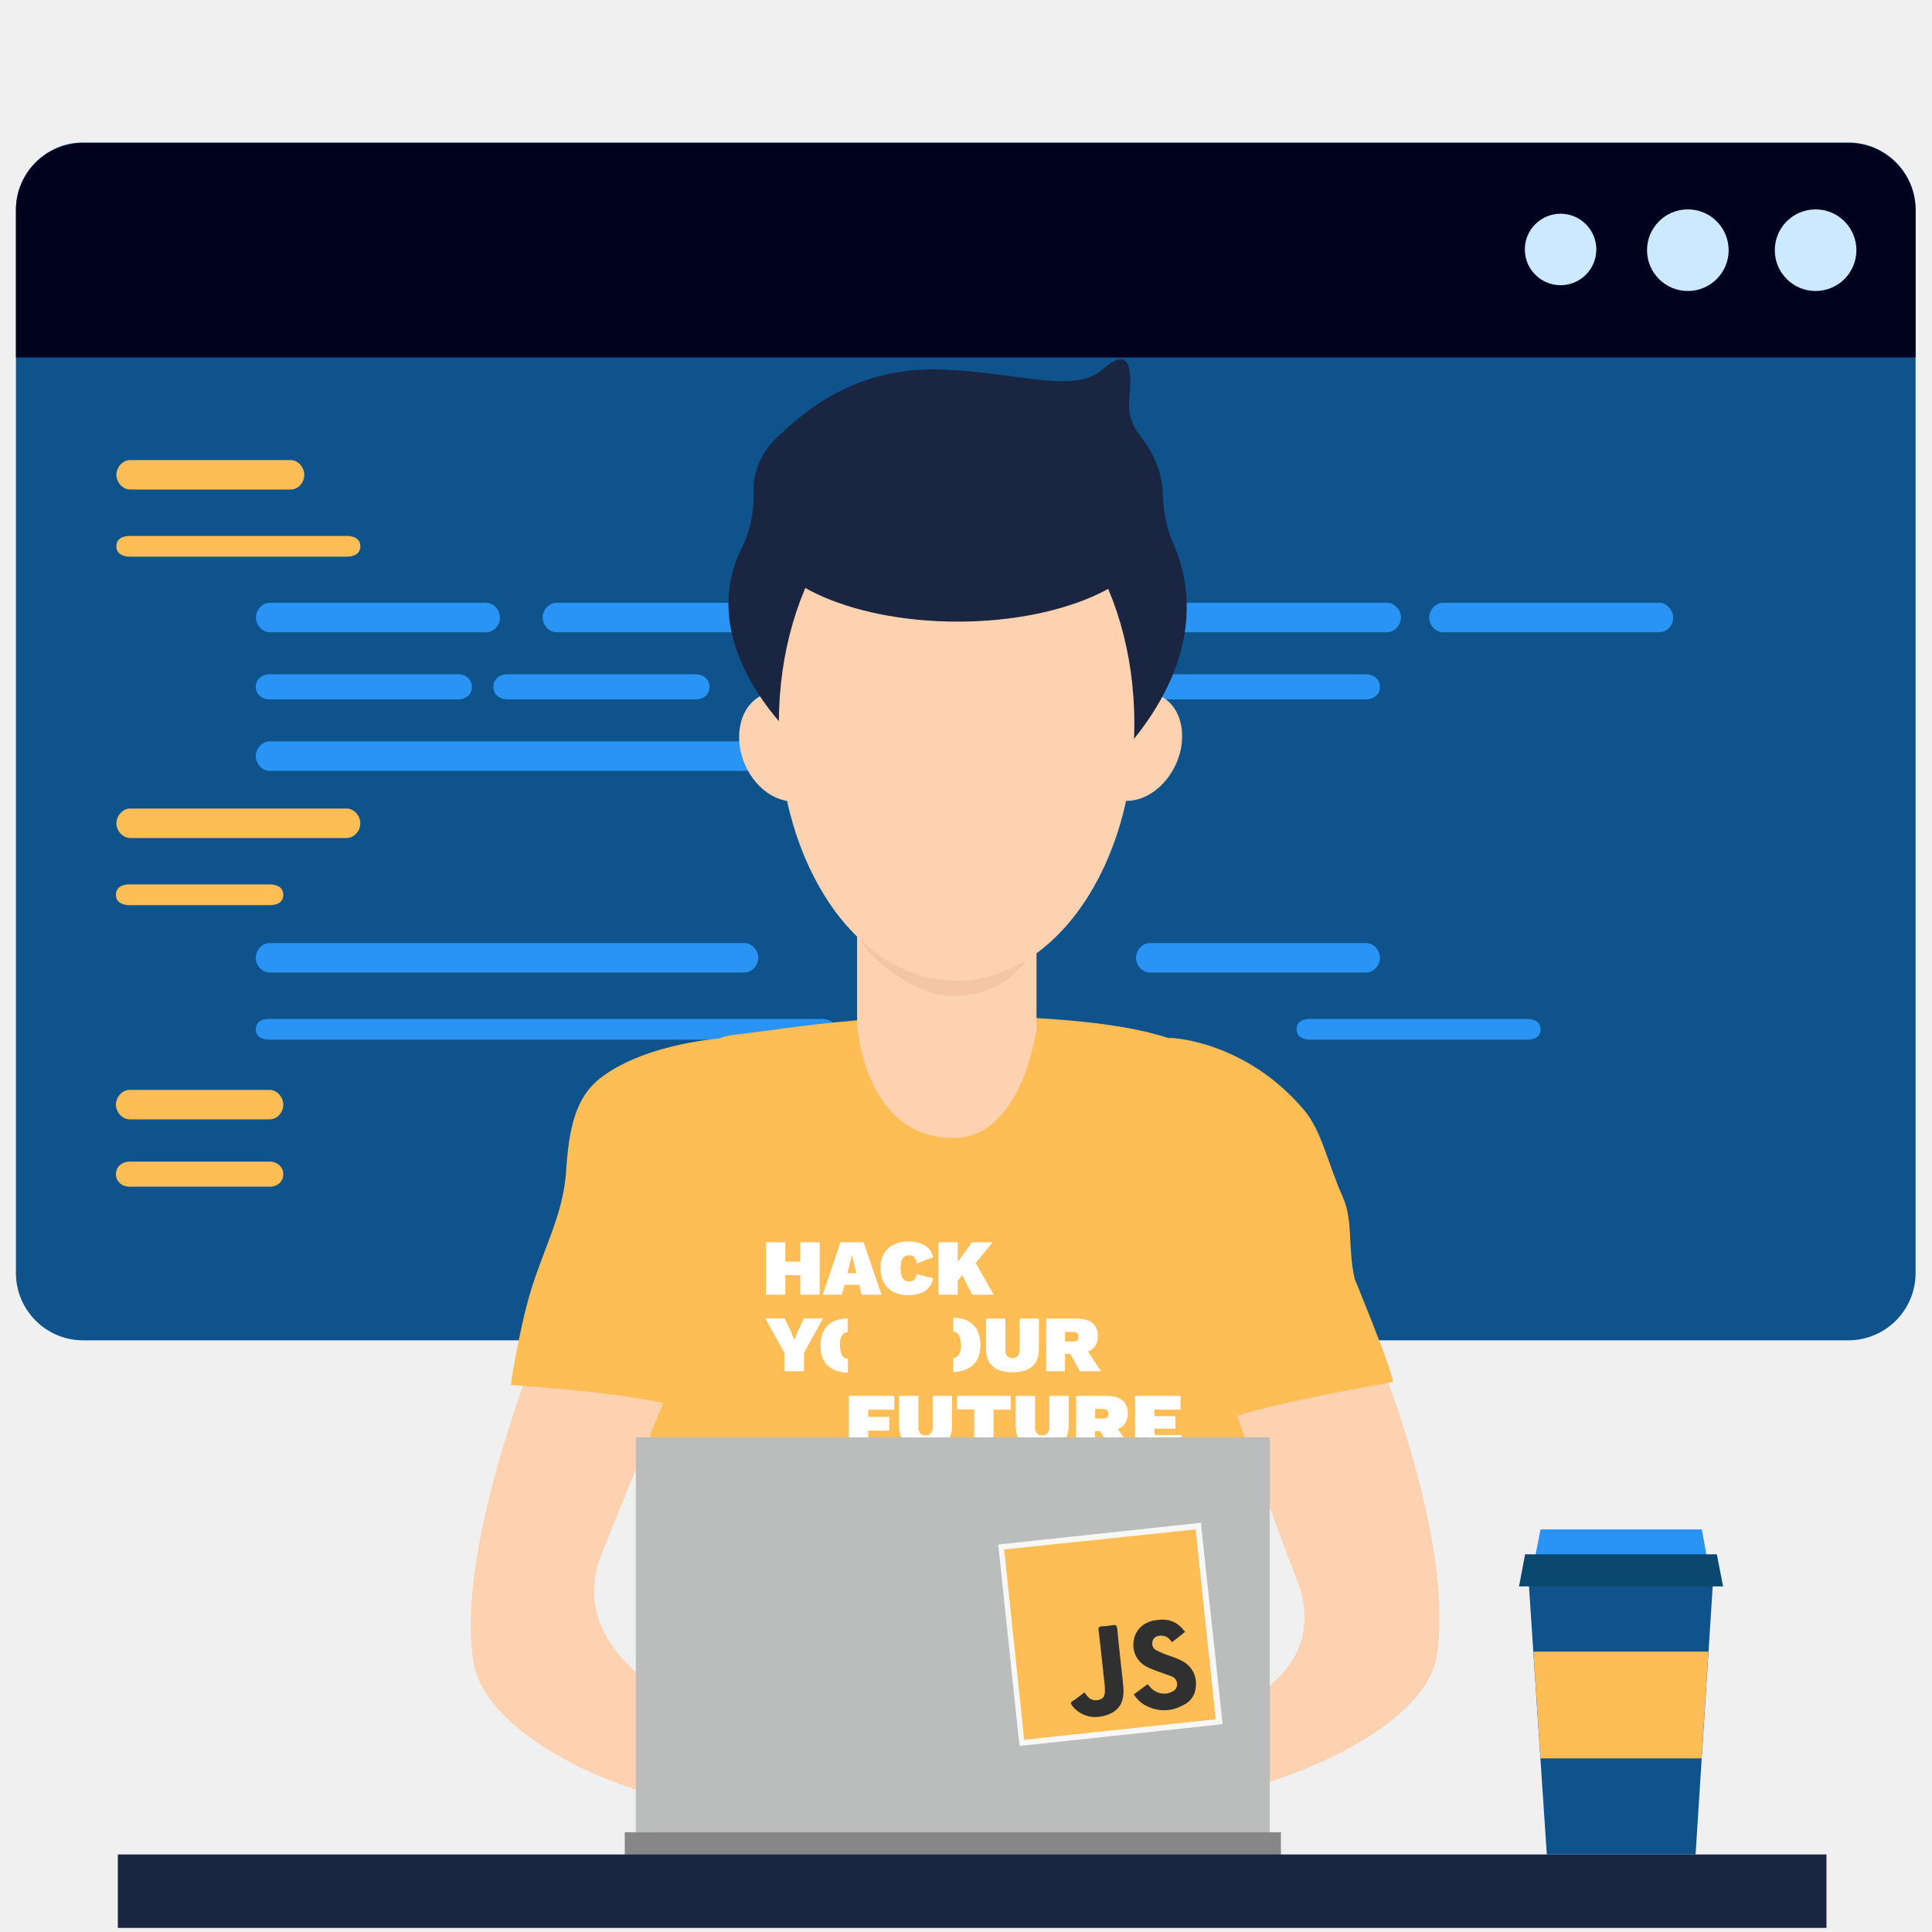
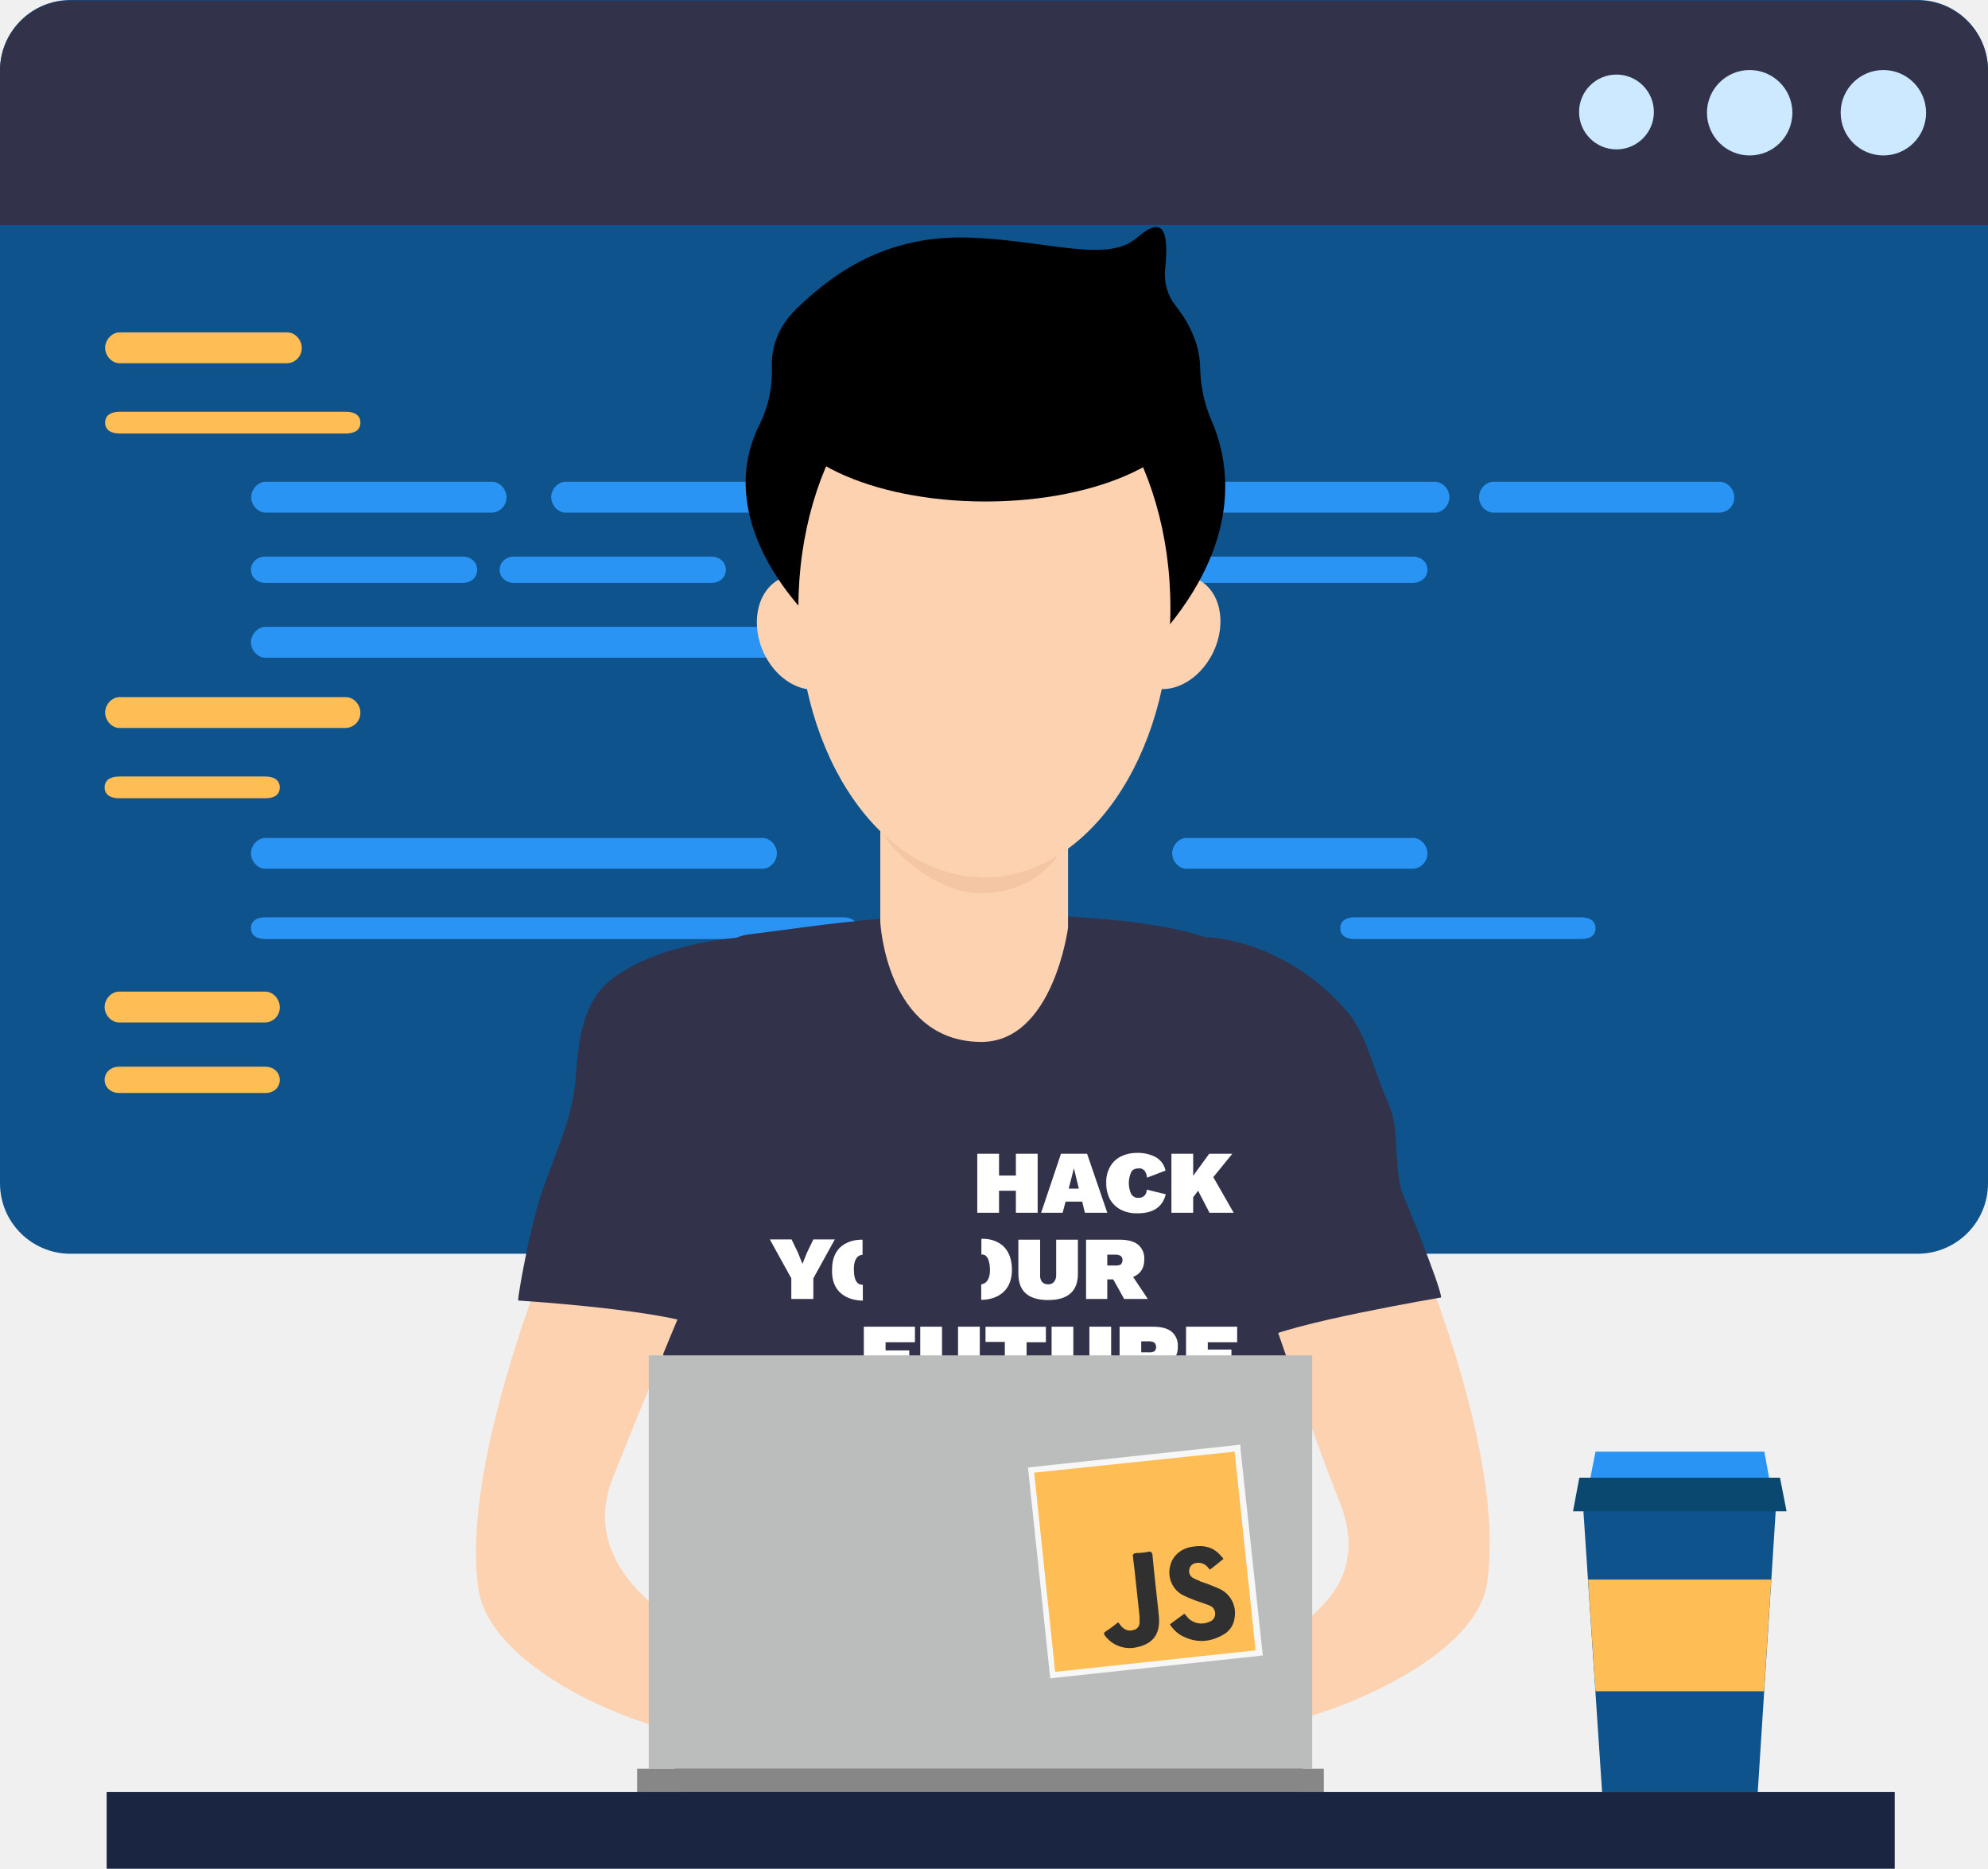
- <svg xmlns="http://www.w3.org/2000/svg" xmlns:xlink="http://www.w3.org/1999/xlink" version="1.1" id="Layer_1" x="0px" y="0px" viewBox="0 0 800 800" style="enable-background:new 0 0 800 800;" xml:space="preserve">
-   <style type="text/css">
- 	.st0{fill:#0E538C;}
- 	.st1{fill:#00021D;}
- 	.st2{fill:#FFBE55;}
- 	.st3{fill:#2A94F4;}
- 	.st4{fill:#FCD2B1;}
- 	.st5{fill:#F4C6A4;}
- 	.st6{fill:#FFFFFF;}
- 	.st7{fill:#878787;}
- 	.st8{fill:#CCE9FF;}
- 	.st9{fill:#0B4870;}
- 	.st10{clip-path:url(#SVGID_2_);fill:#FFBE55;}
- 	.st11{fill:#192541;}
- 	.st12{fill-rule:evenodd;clip-rule:evenodd;fill:#FFFFFF;}
- 	.st13{fill:#BBBCBC;}
- 	.st14{fill:#F7F7F7;}
- 	.st15{fill:#303030;}
- </style>
-   <g id="XMLID_36_">
-     <path id="XMLID_130_" class="st0" d="M765.4,555h-731c-15.3,0-27.8-12.5-27.8-27.8V86.8C6.6,71.5,19.1,59,34.4,59h731   c15.3,0,27.8,12.5,27.8,27.8v440.4C793.2,542.5,780.7,555,765.4,555z" />
+ <svg xmlns="http://www.w3.org/2000/svg" viewBox="0 0 786.6 739.3">
+   <defs>
+     <clipPath id="a" transform="translate(-6.6 -59)">
+       <polygon points="702.1 767.2 640.5 767.2 632.8 651.4 709.5 651.4 702.1 767.2" fill="none" />
+     </clipPath>
+   </defs>
+   <path d="M765.4,555H34.4A27.87,27.87,0,0,1,6.6,527.2V86.8A27.87,27.87,0,0,1,34.4,59h731a27.87,27.87,0,0,1,27.8,27.8V527.2A27.87,27.87,0,0,1,765.4,555Z" transform="translate(-6.6 -59)" fill="#0e538c" />
+   <path d="M793.2,148H6.6V87A27.87,27.87,0,0,1,34.4,59.2h731A27.87,27.87,0,0,1,793.2,87v61Z" transform="translate(-6.6 -59)" fill="#32324b" />
+   <path d="M120.3,202.7H53.9c-3.1,0-5.7-3-5.7-6.1s2.6-6.1,5.7-6.1h66.4c3.1,0,5.7,3,5.7,6.1A6,6,0,0,1,120.3,202.7Z" transform="translate(-6.6 -59)" fill="#ffbe55" />
+   <path d="M143.4,230.5H53.9c-3.1,0-5.7-1.2-5.7-4.3s2.6-4.3,5.7-4.3h89.6c3.1,0,5.7,1.2,5.7,4.3S146.7,230.5,143.4,230.5Z" transform="translate(-6.6 -59)" fill="#ffbe55" />
+   <path d="M143.4,347H53.9c-3.1,0-5.7-3-5.7-6.1s2.6-6.1,5.7-6.1h89.6c3.1,0,5.7,3,5.7,6.1A6,6,0,0,1,143.4,347Z" transform="translate(-6.6 -59)" fill="#ffbe55" />
+   <path d="M111.6,374.8H53.7c-3.1,0-5.7-1.2-5.7-4.3s2.6-4.3,5.7-4.3h57.9c3.1,0,5.7,1.2,5.7,4.3S114.9,374.8,111.6,374.8Z" transform="translate(-6.6 -59)" fill="#ffbe55" />
+   <path d="M111.6,463.5H53.7c-3.1,0-5.7-3-5.7-6.1s2.6-6.1,5.7-6.1h57.9c3.1,0,5.7,3,5.7,6.1A5.92,5.92,0,0,1,111.6,463.5Z" transform="translate(-6.6 -59)" fill="#ffbe55" />
+   <path d="M111.6,491.4H53.7c-3.1,0-5.7-2.1-5.7-5.2s2.6-5.2,5.7-5.2h57.9c3.1,0,5.7,2.1,5.7,5.2S114.9,491.4,111.6,491.4Z" transform="translate(-6.6 -59)" fill="#ffbe55" />
+   <path d="M201.3,261.8H111.7c-3.1,0-5.7-3-5.7-6.1s2.6-6.1,5.7-6.1h89.6c3.1,0,5.7,3,5.7,6.1A6,6,0,0,1,201.3,261.8Z" transform="translate(-6.6 -59)" fill="#2a94f4" />
+   <path d="M320,261.8H230.4c-3.1,0-5.7-3-5.7-6.1s2.6-6.1,5.7-6.1H320c3.1,0,5.7,3,5.7,6.1S323.1,261.8,320,261.8Z" transform="translate(-6.6 -59)" fill="#2a94f4" />
+   <path d="M574.4,261.8H484.8c-3.1,0-5.7-3-5.7-6.1s2.6-6.1,5.7-6.1h89.6c3.1,0,5.7,3,5.7,6.1S577.5,261.8,574.4,261.8Z" transform="translate(-6.6 -59)" fill="#2a94f4" />
+   <path d="M687.1,261.8H597.5c-3.1,0-5.7-3-5.7-6.1s2.6-6.1,5.7-6.1h89.6c3.1,0,5.7,3,5.7,6.1A5.91,5.91,0,0,1,687.1,261.8Z" transform="translate(-6.6 -59)" fill="#2a94f4" />
+   <path d="M565.7,289.6H476.1c-3.1,0-5.7-2.1-5.7-5.2s2.6-5.2,5.7-5.2h89.6c3.1,0,5.7,2.1,5.7,5.2S568.8,289.6,565.7,289.6Z" transform="translate(-6.6 -59)" fill="#2a94f4" />
+   <path d="M565.7,402.7H476.1c-3.1,0-5.7-3-5.7-6.1s2.6-6.1,5.7-6.1h89.6c3.1,0,5.7,3,5.7,6.1A6.05,6.05,0,0,1,565.7,402.7Z" transform="translate(-6.6 -59)" fill="#2a94f4" />
+   <path d="M632.2,430.5H542.6c-3.1,0-5.7-1.2-5.7-4.3s2.6-4.3,5.7-4.3h89.6c3.1,0,5.7,1.2,5.7,4.3S635.5,430.5,632.2,430.5Z" transform="translate(-6.6 -59)" fill="#2a94f4" />
+   <path d="M189.7,289.6H111.6c-3.1,0-5.7-2.1-5.7-5.2s2.6-5.2,5.7-5.2h78.1c3.1,0,5.7,2.1,5.7,5.2S193,289.6,189.7,289.6Z" transform="translate(-6.6 -59)" fill="#2a94f4" />
+   <path d="M288.1,289.6H210c-3.1,0-5.7-2.1-5.7-5.2s2.6-5.2,5.7-5.2h78.1c3.1,0,5.7,2.1,5.7,5.2S291.3,289.6,288.1,289.6Z" transform="translate(-6.6 -59)" fill="#2a94f4" />
+   <path d="M340.1,319.2H111.6c-3.1,0-5.7-3-5.7-6.1s2.6-6.1,5.7-6.1H340.1c3.1,0,5.7,3,5.7,6.1A6,6,0,0,1,340.1,319.2Z" transform="translate(-6.6 -59)" fill="#2a94f4" />
+   <path d="M308.3,402.7H111.6c-3.1,0-5.7-3-5.7-6.1s2.6-6.1,5.7-6.1H308.3c3.1,0,5.7,3,5.7,6.1S311.4,402.7,308.3,402.7Z" transform="translate(-6.6 -59)" fill="#2a94f4" />
+   <path d="M340.1,430.5H111.6c-3.1,0-5.7-1.2-5.7-4.3s2.6-4.3,5.7-4.3H340.1c3.1,0,5.7,1.2,5.7,4.3S343.3,430.5,340.1,430.5Z" transform="translate(-6.6 -59)" fill="#2a94f4" />
+   <path d="M269.9,662.5a470.35,470.35,0,0,0,0-47.5c-3-57.7-.7-94.1-.7-119.3,0-15.1,9.7-64.4,34.1-67.1,26.6-3.1,65.6-10.6,126.4-7,82.6,4.9,88,23.7,87.7,76.9-.2,19.8,5.2,278.8,5.2,278.8-87.7,33.6-250.8,3.5-250.8,3.5C278.6,767.7,266.4,724.6,269.9,662.5Z" transform="translate(-6.6 -59)" fill="#32324b" />
+   <path d="M565.2,547.7s37.9,86.3,29.7,138.1c-5.6,35.3-87.3,63.5-111.5,57.6s-21.4-11.3.9-22.4,69-25.9,52.4-67.7-44.9-127.5-44.9-127.5Z" transform="translate(-6.6 -59)" fill="#fcd2b1" />
+   <path d="M485.2,429.8s30.8,1.2,55,30.1c7.1,8.5,9.7,22.1,15.8,35.7,4.5,10.1,1.9,20.9,5,34.1,0,0,15.8,38.3,15.8,42.6,0,0-60.9,10.3-71.5,17S462.6,429.5,485.2,429.8Z" transform="translate(-6.6 -59)" fill="#32324b" />
+   <path d="M229,541.5s-41.2,94.8-33,146.6c5.6,35.3,80.7,63.7,104.9,57.7s30.3-14.6,8-25.7-76.4-34.6-59.8-76.5c16.5-41.7,48.7-117.9,48.7-117.9Z" transform="translate(-6.6 -59)" fill="#fcd2b1" />
+   <path d="M300.5,429.8s-32.2,1.7-51.5,16.3c-11,8.3-13.4,21.6-14.6,39-1.2,18.8-10.6,34.1-15.8,53.6-3,10.6-7,32.3-7,34.8,0,0,49.7,3.1,69.7,9.2C293.5,586.5,323.1,429.5,300.5,429.8Z" transform="translate(-6.6 -59)" fill="#32324b" />
+   <path d="M429.2,426V353.8H354.9v69.9s2.3,47,39.5,47.5C423.3,471.7,429.2,426,429.2,426Z" transform="translate(-6.6 -59)" fill="#fcd2b1" />
+   <path d="M429.2,390.3s-7.7,22.1-35,22.1c-17.9,0-39.1-20-39.1-26.6l-.2-21.9,74.3,4Z" transform="translate(-6.6 -59)" fill="#f4c6a4" />
+   <ellipse cx="325" cy="309.19" rx="18.1" ry="23.3" transform="translate(-99.87 88.1) rotate(-22.39)" fill="#fcd2b1" />
+   <ellipse cx="470.34" cy="309.18" rx="23.3" ry="18.1" transform="translate(-17.81 541.6) rotate(-64.5)" fill="#fcd2b1" />
+   <path d="M425,350.7c-9.4,6.3-31.1,12.2-55.1,1.7-1.9-.9-3.7,1.2-3,3.1,3.1,10.3,12.7,22.4,33.9,22.1,18.1-.3,25.2-15.5,27.7-23.5C429,352.1,426.7,349.5,425,350.7Z" transform="translate(-6.6 -59)" fill="#fff" />
+   <rect x="252.1" y="699.7" width="271.7" height="9.4" fill="#878787" />
+   <circle cx="745.2" cy="44.6" r="16.9" fill="#cce9ff" />
+   <circle cx="692.3" cy="44.6" r="16.9" fill="#cce9ff" />
+   <circle cx="639.6" cy="44.3" r="14.8" fill="#cce9ff" />
+   <polygon points="695.5 708.9 633.9 708.9 626.2 593.1 702.9 593.1 695.5 708.9" fill="#0e538c" />
+   <polygon points="700.5 587.5 628.7 587.5 631.3 574.3 698.1 574.3 700.5 587.5" fill="#2a94f4" />
+   <polygon points="706.9 597.9 622.4 597.9 624.9 584.6 704.3 584.6 706.9 597.9" fill="#0b4870" />
+   <g clip-path="url(#a)">
+     <rect x="620.7" y="624.9" width="88.2" height="44.2" fill="#ffbe55" />
  </g>
-   <g id="XMLID_62_">
-     <path id="XMLID_129_" class="st1" d="M793.2,148H6.6V87c0-15.3,12.5-27.8,27.8-27.8h731c15.3,0,27.8,12.5,27.8,27.8V148L793.2,148z   " />
-   </g>
-   <g id="XMLID_90_">
-     <g id="XMLID_85_">
-       <path id="XMLID_127_" class="st2" d="M120.3,202.7H53.9c-3.1,0-5.7-3-5.7-6.1s2.6-6.1,5.7-6.1h66.4c3.1,0,5.7,3,5.7,6.1    S123.6,202.7,120.3,202.7z" />
-     </g>
-     <g id="XMLID_91_">
-       <path id="XMLID_126_" class="st2" d="M143.4,230.5H53.9c-3.1,0-5.7-1.2-5.7-4.3s2.6-4.3,5.7-4.3h89.6c3.1,0,5.7,1.2,5.7,4.3    S146.7,230.5,143.4,230.5z" />
-     </g>
-     <g id="XMLID_100_">
-       <path id="XMLID_125_" class="st2" d="M143.4,347H53.9c-3.1,0-5.7-3-5.7-6.1s2.6-6.1,5.7-6.1h89.6c3.1,0,5.7,3,5.7,6.1    C149.2,344.1,146.7,347,143.4,347z" />
-     </g>
-     <g id="XMLID_101_">
-       <path id="XMLID_124_" class="st2" d="M111.6,374.8H53.7c-3.1,0-5.7-1.2-5.7-4.3c0-3.1,2.6-4.3,5.7-4.3h57.9c3.1,0,5.7,1.2,5.7,4.3    C117.3,373.6,114.9,374.8,111.6,374.8z" />
-     </g>
-     <g id="XMLID_106_">
-       <path id="XMLID_123_" class="st2" d="M111.6,463.5H53.7c-3.1,0-5.7-3-5.7-6.1s2.6-6.1,5.7-6.1h57.9c3.1,0,5.7,3,5.7,6.1    C117.3,460.6,114.9,463.5,111.6,463.5z" />
-     </g>
-     <g id="XMLID_107_">
-       <path id="XMLID_122_" class="st2" d="M111.6,491.4H53.7c-3.1,0-5.7-2.1-5.7-5.2s2.6-5.2,5.7-5.2h57.9c3.1,0,5.7,2.1,5.7,5.2    S114.9,491.4,111.6,491.4z" />
-     </g>
-     <g id="XMLID_92_">
-       <path id="XMLID_121_" class="st3" d="M201.3,261.8h-89.6c-3.1,0-5.7-3-5.7-6.1s2.6-6.1,5.7-6.1h89.6c3.1,0,5.7,3,5.7,6.1    C207.1,258.8,204.5,261.8,201.3,261.8z" />
-     </g>
-     <g id="XMLID_96_">
-       <path id="XMLID_120_" class="st3" d="M320,261.8h-89.6c-3.1,0-5.7-3-5.7-6.1s2.6-6.1,5.7-6.1H320c3.1,0,5.7,3,5.7,6.1    S323.1,261.8,320,261.8z" />
-     </g>
-     <g id="XMLID_97_">
-       <path id="XMLID_119_" class="st3" d="M574.4,261.8h-89.6c-3.1,0-5.7-3-5.7-6.1s2.6-6.1,5.7-6.1h89.6c3.1,0,5.7,3,5.7,6.1    C580.1,258.8,577.5,261.8,574.4,261.8z" />
-     </g>
-     <g id="XMLID_98_">
-       <path id="XMLID_118_" class="st3" d="M687.1,261.8h-89.6c-3.1,0-5.7-3-5.7-6.1s2.6-6.1,5.7-6.1h89.6c3.1,0,5.7,3,5.7,6.1    C692.9,258.8,690.4,261.8,687.1,261.8z" />
-     </g>
-     <g id="XMLID_99_">
-       <path id="XMLID_117_" class="st3" d="M565.7,289.6h-89.6c-3.1,0-5.7-2.1-5.7-5.2s2.6-5.2,5.7-5.2h89.6c3.1,0,5.7,2.1,5.7,5.2    C571.5,287.5,568.8,289.6,565.7,289.6z" />
-     </g>
-     <g id="XMLID_104_">
-       <path id="XMLID_116_" class="st3" d="M565.7,402.7h-89.6c-3.1,0-5.7-3-5.7-6.1s2.6-6.1,5.7-6.1h89.6c3.1,0,5.7,3,5.7,6.1    C571.5,399.7,568.8,402.7,565.7,402.7z" />
-     </g>
-     <g id="XMLID_105_">
-       <path id="XMLID_115_" class="st3" d="M632.2,430.5h-89.6c-3.1,0-5.7-1.2-5.7-4.3c0-3.1,2.6-4.3,5.7-4.3h89.6    c3.1,0,5.7,1.2,5.7,4.3S635.5,430.5,632.2,430.5z" />
-     </g>
-     <g id="XMLID_93_">
-       <path id="XMLID_114_" class="st3" d="M189.7,289.6h-78.1c-3.1,0-5.7-2.1-5.7-5.2s2.6-5.2,5.7-5.2h78.1c3.1,0,5.7,2.1,5.7,5.2    S193,289.6,189.7,289.6z" />
-     </g>
-     <g id="XMLID_95_">
-       <path id="XMLID_113_" class="st3" d="M288.1,289.6H210c-3.1,0-5.7-2.1-5.7-5.2s2.6-5.2,5.7-5.2h78.1c3.1,0,5.7,2.1,5.7,5.2    C293.9,287.5,291.3,289.6,288.1,289.6z" />
-     </g>
-     <g id="XMLID_94_">
-       <path id="XMLID_112_" class="st3" d="M340.1,319.2H111.6c-3.1,0-5.7-3-5.7-6.1s2.6-6.1,5.7-6.1h228.5c3.1,0,5.7,3,5.7,6.1    C345.9,316.2,343.3,319.2,340.1,319.2z" />
-     </g>
-     <g id="XMLID_103_">
-       <path id="XMLID_111_" class="st3" d="M308.3,402.7H111.6c-3.1,0-5.7-3-5.7-6.1s2.6-6.1,5.7-6.1h196.7c3.1,0,5.7,3,5.7,6.1    S311.4,402.7,308.3,402.7z" />
-     </g>
-     <g id="XMLID_102_">
-       <path id="XMLID_110_" class="st3" d="M340.1,430.5H111.6c-3.1,0-5.7-1.2-5.7-4.3c0-3.1,2.6-4.3,5.7-4.3h228.5    c3.1,0,5.7,1.2,5.7,4.3C345.9,429.3,343.3,430.5,340.1,430.5z" />
-     </g>
-   </g>
-   <g id="XMLID_52_">
-     <g>
-       <path id="XMLID_17_" class="st2" d="M269.9,662.5c0.9-15.8,0.7-31.7,0-47.5c-3-57.7-0.7-94.1-0.7-119.3c0-15.1,9.7-64.4,34.1-67.1    c26.6-3.1,65.6-10.6,126.4-7c82.6,4.9,88,23.7,87.7,76.9c-0.2,19.8,5.2,278.8,5.2,278.8c-87.7,33.6-250.8,3.5-250.8,3.5    C278.6,767.7,266.4,724.6,269.9,662.5z" />
-     </g>
-   </g>
-   <g id="XMLID_49_">
-     <path id="XMLID_33_" class="st4" d="M565.2,547.7c0,0,37.9,86.3,29.7,138.1c-5.6,35.3-87.3,63.5-111.5,57.6s-21.4-11.3,0.9-22.4   s69-25.9,52.4-67.7c-16.5-41.7-44.9-127.5-44.9-127.5L565.2,547.7z" />
-     <path id="XMLID_32_" class="st2" d="M485.2,429.8c0,0,30.8,1.2,55,30.1c7.1,8.5,9.7,22.1,15.8,35.7c4.5,10.1,1.9,20.9,5,34.1   c0,0,15.8,38.3,15.8,42.6c0,0-60.9,10.3-71.5,17C494.8,595.9,462.6,429.5,485.2,429.8z" />
-   </g>
-   <g id="XMLID_46_">
-     <path id="XMLID_31_" class="st4" d="M229,541.5c0,0-41.2,94.8-33,146.6c5.6,35.3,80.7,63.7,104.9,57.7c24.2-5.9,30.3-14.6,8-25.7   c-22.3-11.1-76.4-34.6-59.8-76.5c16.5-41.7,48.7-117.9,48.7-117.9L229,541.5z" />
-     <path id="XMLID_30_" class="st2" d="M300.5,429.8c0,0-32.2,1.7-51.5,16.3c-11,8.3-13.4,21.6-14.6,39c-1.2,18.8-10.6,34.1-15.8,53.6   c-3,10.6-7,32.3-7,34.8c0,0,49.7,3.1,69.7,9.2C293.5,586.5,323.1,429.5,300.5,429.8z" />
-   </g>
-   <g id="XMLID_37_">
-     <g id="XMLID_43_">
-       <g id="XMLID_58_">
-         <path id="XMLID_60_" class="st4" d="M429.2,426v-72.2h-74.3v69.9c0,0,2.3,47,39.5,47.5C423.3,471.7,429.2,426,429.2,426z" />
-         <path id="XMLID_59_" class="st5" d="M429.2,390.3c0,0-7.7,22.1-35,22.1c-17.9,0-39.1-20-39.1-26.6l-0.2-21.9l74.3,4V390.3z" />
-       </g>
-     </g>
-     <ellipse id="XMLID_24_" transform="matrix(0.9246 -0.3809 0.3809 0.9246 -93.2741 147.0985)" class="st4" cx="325" cy="309.2" rx="18.1" ry="23.3" />
-     <ellipse id="XMLID_23_" transform="matrix(0.4305 -0.9026 0.9026 0.4305 -11.2124 600.5638)" class="st4" cx="470.3" cy="309.2" rx="23.3" ry="18.1" />
-     <path id="XMLID_22_" class="st6" d="M425,350.7c-9.4,6.3-31.1,12.2-55.1,1.7c-1.9-0.9-3.7,1.2-3,3.1c3.1,10.3,12.7,22.4,33.9,22.1   c18.1-0.3,25.2-15.5,27.7-23.5C429,352.1,426.7,349.5,425,350.7z" />
-   </g>
-   <rect id="XMLID_20_" x="258.7" y="758.7" class="st7" width="271.7" height="9.4" />
-   <g id="XMLID_4_">
-     <g id="XMLID_84_">
-       <circle id="XMLID_128_" class="st8" cx="751.8" cy="103.6" r="16.9" />
-     </g>
-     <g id="XMLID_86_">
-       <circle id="XMLID_109_" class="st8" cx="698.9" cy="103.6" r="16.9" />
-     </g>
-     <circle id="XMLID_89_" class="st8" cx="646.2" cy="103.3" r="14.8" />
-   </g>
-   <polygon id="XMLID_131_" class="st0" points="702.1,767.9 640.5,767.9 632.8,652.1 709.5,652.1 " />
-   <polygon id="XMLID_42_" class="st3" points="707.1,646.5 635.3,646.5 637.9,633.3 704.7,633.3 " />
-   <polygon id="XMLID_38_" class="st9" points="713.5,656.9 629,656.9 631.5,643.6 710.9,643.6 " />
-   <g id="XMLID_151_">
-     <g>
-       <g>
-         <g>
-           <defs>
-             <polygon id="SVGID_1_" points="702.1,767.2 640.5,767.2 632.8,651.4 709.5,651.4      " />
-           </defs>
-           <clipPath id="SVGID_2_">
-             <use xlink:href="#SVGID_1_" style="overflow:visible;" />
-           </clipPath>
-           <rect id="XMLID_44_" x="627.3" y="683.9" class="st10" width="88.2" height="44.2" />
-         </g>
-       </g>
-     </g>
-   </g>
-   <path id="XMLID_5_" class="st2" d="M536.8,509.6" />
-   <g>
-     <path id="XMLID_35_" class="st11" d="M328.5,304.9c0,0-41.7-37.9-21.2-78.3c3.5-7,4.9-14.6,4.7-22.3c-0.2-6.8,1.7-15.5,9.9-23.3   c16.2-15.7,37-29,68-28s54.8,10.4,66.6,0c10.3-8.9,12.7-3.1,11.1,12.7c-0.5,5.2,1,10.3,4.2,14.3c4.3,5.4,9.6,14.1,9.7,25   c0.2,7,1.6,13.7,4.3,20c6.6,14.8,13.2,45-17,81.9" />
-     <rect id="XMLID_21_" x="48.8" y="767.9" class="st11" width="707.5" height="30.4" />
-     <ellipse id="XMLID_1_" class="st4" cx="396.1" cy="299.5" rx="73.6" ry="106.6" />
-     <ellipse id="XMLID_3_" class="st11" cx="396.5" cy="218.3" rx="82.4" ry="39.1" />
-     <path class="st12" d="M489.2,594.2v5.7H470V578h18.8v5.7H478v2.7h8.7v5.2H478v2.6H489.2L489.2,594.2z M459.6,599.8l-4-7.2h-2.2v7.2   h-7.8V578h12.3c3,0,5.3,0.6,6.8,1.8s2.3,3,2.3,5.5c0,3.2-1.4,5.3-4.1,6.5l5.4,8.1L459.6,599.8L459.6,599.8z M458.4,583.9   c-0.4-0.3-1.1-0.5-2.1-0.5h-2.8v4h2.8c1,0,1.7-0.1,2.1-0.4c0.4-0.4,0.6-1,0.6-1.6S458.8,584.4,458.4,583.9L458.4,583.9z    M431.5,600.1c-7.3,0-10.9-3.2-10.9-9.7V578h8v13c-0.1,0.9,0.2,1.8,0.7,2.5c0.3,0.3,0.6,0.5,1,0.7c0.4,0.1,0.8,0.2,1.2,0.2   c0.4,0,0.8,0,1.2-0.2c0.4-0.1,0.7-0.4,1-0.7c0.6-0.7,0.8-1.6,0.8-2.5v-13h8v12.4C442.4,596.9,438.8,600.1,431.5,600.1L431.5,600.1z    M411.4,599.8h-8v-16.2h-7.1V578h22.2v5.7h-7.1V599.8L411.4,599.8z M383.2,600.1c-7.3,0-10.9-3.2-10.9-9.7V578h8v13   c-0.1,0.9,0.2,1.8,0.7,2.5c0.3,0.3,0.6,0.5,1,0.7c0.4,0.1,0.8,0.2,1.2,0.2c0.4,0,0.8,0,1.2-0.2c0.4-0.1,0.7-0.4,1-0.7   c0.6-0.7,0.8-1.6,0.8-2.5v-13h8v12.4C394.2,596.9,390.5,600.1,383.2,600.1L383.2,600.1z M359.5,586.7h8.7v5.7h-8.7v7.5h-8V578h18.8   v5.7h-10.8V586.7L359.5,586.7z M411.5,536.1h-8.9l-4.2-8.1l-1.8,2.4v5.7h-8v-21.7h8v8.1l5.9-8.1h8.5l-7,8.6L411.5,536.1z    M376.3,530.6c1.1,0,1.8-0.2,2.3-0.7c0.6-0.6,0.9-1.4,0.9-2.3l7,1.7c-1.2,4.7-4.6,7-10.4,7c-2.1,0.1-4.2-0.4-6.1-1.3   c-1.7-0.9-3.1-2.2-4-3.8c-1-1.9-1.4-3.9-1.4-6c-0.1-2.1,0.4-4.2,1.4-6c0.9-1.6,2.3-3,4-3.8c1.9-0.9,4-1.4,6.1-1.3   c2.4-0.1,4.7,0.5,6.8,1.6c0.9,0.5,1.7,1.3,2.3,2.1c0.6,0.9,1,1.8,1.2,2.8l-6.8,2.6c-0.2-1.3-0.5-2.2-1-2.7c-0.3-0.3-0.7-0.4-1-0.6   c-0.4-0.1-0.8-0.2-1.2-0.1c-0.5,0-1.1,0.1-1.5,0.3c-0.5,0.2-0.9,0.6-1.1,1c-0.6,0.9-0.9,2.2-0.9,4.1c0,1.9,0.3,3.2,0.9,4.1   c0.3,0.4,0.7,0.8,1.1,1C375.3,530.5,375.8,530.7,376.3,530.6z M356.8,536.1l-1-4.1h-6.1l-1.1,4.1h-7.9l7.3-21.7h9.6l7.4,21.7H356.8   L356.8,536.1z M352.8,519.9h-0.1l-0.9,3.7l-0.9,3.6h3.7L352.8,519.9z M331.4,528h-6.2v8.1h-8v-21.7h8v8h6.2v-8h8v21.7h-8V528z    M351.1,562.6v5.8c0,0-11.9,0.5-11.3-11.7C339.9,545.3,351,546,351,546v5.6c0,0-3.3-0.3-3.2,5.5C348,562.9,350.4,562.5,351.1,562.6   L351.1,562.6z M394.7,551.5v-5.8c0,0,11.2-1,11.3,11.4c-0.1,11.6-11.3,11-11.3,11v-5.7c0,0,3.5,0,3.2-5.9   C397.6,550.7,394.7,551.5,394.7,551.5L394.7,551.5z M455.9,567.8h-8.7l-4-7.2H441v7.2h-7.8V546h12.3c3,0,5.3,0.6,6.8,1.8   s2.3,3,2.3,5.5c0,3.2-1.4,5.3-4.1,6.4L455.9,567.8z M446,552c-0.4-0.3-1.1-0.5-2.1-0.5H441v4h2.9c1,0,1.7-0.1,2.1-0.4   c0.4-0.4,0.6-1,0.6-1.6C446.7,553,446.4,552.4,446,552z M419.3,568.2c-7.3,0-11-3.2-11-9.7V546h8v13c-0.1,0.9,0.2,1.8,0.7,2.5   c0.3,0.3,0.6,0.5,1,0.7c0.4,0.1,0.8,0.2,1.2,0.2c0.4,0,0.8,0,1.2-0.2c0.4-0.1,0.7-0.4,1-0.7c0.6-0.7,0.8-1.6,0.8-2.5v-13h8v12.4   C430.3,564.9,426.6,568.2,419.3,568.2z M332.8,567.8h-8v-7.6l-7.9-14.3h8l2.4,5l1.6,4l1.6-4l2.4-5h7.9l-7.9,14.3v7.6H332.8z" />
-     <rect id="XMLID_2_" x="263.3" y="595.2" class="st13" width="262.5" height="163.5" />
-   </g>
-   <g id="XMLID_40_">
-     <g id="XMLID_39_">
-       <rect id="XMLID_156_" x="418.6" y="636.1" transform="matrix(0.9943 -0.1063 0.1063 0.9943 -69.3495 52.7069)" class="st2" width="82.3" height="81.6" />
-       <path id="XMLID_153_" class="st14" d="M495.1,633.3l8.3,78.6l-79.3,8.5l-8.3-78.8L495.1,633.3 M497.4,630.5l-2.4,0.3l-79.3,8.5    l-2.4,0.3l0.3,2.4l8.3,78.6l0.3,2.4l2.4-0.3l79.3-8.5l2.4-0.3l-0.3-2.4l-8.5-78.6L497.4,630.5L497.4,630.5z" />
-     </g>
-     <path id="XMLID_88_" class="st15" d="M490.7,675.7c-1.9,1.6-3.7,3-5.4,4.3c-0.3-0.3-0.7-0.9-1-1.2c-1.2-1.4-3-1.7-4.7-1.4   c-1.2,0.3-2.1,1-2.4,2.4s0.2,2.6,1.2,3.3s2.3,1,3.3,1.6c2.6,1,5.2,1.7,7.7,3c4.3,2.3,6.4,6.4,5.7,11.3c-0.3,2.8-1.9,5.2-4.3,6.6   c-5.6,3.3-11.3,3.5-17,0.3c-1.7-1-3.1-2.4-4.3-4.3c1.9-1.4,3.8-2.8,5.7-4.2c0.5,0.5,1,1,1.4,1.6c2.4,2.3,5.7,3,8.5,1.6   c1.4-0.5,2.3-1.6,2.3-3.1c0-1.6-0.7-2.6-2.1-3.3c-1.9-0.7-3.8-1.4-5.9-2.1c-1.6-0.7-3.3-1.2-4.9-2.1c-4-2.3-5.9-6.6-5-11   c0.7-4,3.8-7.1,8.3-8c4.9-0.9,9-0.2,12.3,4C490.4,675.2,490.4,675.4,490.7,675.7z" />
-     <path id="XMLID_87_" class="st15" d="M449,700.8c0.7,0.7,1,1.4,1.6,1.9c1.2,1.2,2.6,1.6,4.3,1.2c1.6-0.3,2.4-1.2,2.6-3   c0-0.7,0-1.6,0-2.3c-0.9-7.8-1.6-15.7-2.6-23.5c-0.2-1.2,0.2-1.6,1.4-1.7c1.6,0,3.1-0.2,4.7-0.5c1-0.2,1.4,0.2,1.6,1.2   c0.7,7.7,1.6,15.1,2.4,22.8c0,0.9,0.2,1.6,0.2,2.4c0.3,6.3-2.4,9.9-8.5,11.3c-5,1.2-9.9-0.5-12.9-4.5c-0.5-0.9-0.5-1.2,0.3-1.7   C445.7,703.4,447.3,702.2,449,700.8z" />
-   </g>
+   <path d="M536.8,509.6" transform="translate(-6.6 -59)" fill="#ffbe55" />
+   <path d="M328.5,304.9s-41.7-37.9-21.2-78.3a46.69,46.69,0,0,0,4.7-22.3c-.2-6.8,1.7-15.5,9.9-23.3,16.2-15.7,37-29,68-28s54.8,10.4,66.6,0c10.3-8.9,12.7-3.1,11.1,12.7a19.77,19.77,0,0,0,4.2,14.3c4.3,5.4,9.6,14.1,9.7,25a54.32,54.32,0,0,0,4.3,20c6.6,14.8,13.2,45-17,81.9" transform="translate(-6.6 -59)" />
+   <rect x="42.2" y="708.9" width="707.5" height="30.4" fill="#192541" />
+   <ellipse cx="389.5" cy="240.5" rx="73.6" ry="106.6" fill="#fcd2b1" />
+   <ellipse cx="389.9" cy="159.3" rx="82.4" ry="39.1" />
+   <path d="M496.54,601.3v6.13H475.89V583.87h20.22V590H484.49v2.9h9.36v5.6h-9.36v2.8Zm-31.84,6-4.31-7.74H458v7.74h-8.4V583.87h13.24c3.23,0,5.7.64,7.31,1.93a7.09,7.09,0,0,1,2.48,5.92,7,7,0,0,1-4.41,7l5.81,8.72-9.36-.11Zm-1.29-17.11a3.89,3.89,0,0,0-2.26-.53h-3V594h3a4,4,0,0,0,2.26-.43,2.45,2.45,0,0,0,.64-1.72,2.38,2.38,0,0,0-.64-1.62Zm-29,17.43c-7.85,0-11.72-3.44-11.72-10.43V583.87h8.6v14a4,4,0,0,0,.76,2.69,3.77,3.77,0,0,0,1.07.76,5.79,5.79,0,0,0,1.29.21,2.78,2.78,0,0,0,1.29-.21,2.43,2.43,0,0,0,1.08-.76,4,4,0,0,0,.86-2.69v-14h8.61v13.34c-.11,7-4,10.43-11.84,10.43Zm-21.62-.32h-8.61V589.89h-7.64v-6h23.89V590h-7.64v17.32Zm-30.34.32c-7.86,0-11.73-3.44-11.73-10.43V583.87h8.61v14a3.92,3.92,0,0,0,.75,2.69,3.77,3.77,0,0,0,1.07.76,6,6,0,0,0,1.3.21,2.78,2.78,0,0,0,1.29-.21,2.41,2.41,0,0,0,1.07-.76,4,4,0,0,0,.86-2.69v-14h8.61v13.34c0,7-4,10.43-11.83,10.43ZM357,593.23h9.36v6.13H357v8.07h-8.61V583.87h20.23V590H357v3.23Zm137.74-54.44h-9.57l-4.52-8.72-1.94,2.58v6.14H470.1V515.44h8.61v8.71l6.35-8.71h9.14l-7.53,9.25Zm-37.87-5.92a3.23,3.23,0,0,0,2.47-.76,3.37,3.37,0,0,0,1-2.47l7.53,1.83c-1.29,5.06-4.95,7.53-11.19,7.53a13.81,13.81,0,0,1-6.56-1.4,10.54,10.54,0,0,1-4.3-4.09,13.48,13.48,0,0,1-1.51-6.45,12.14,12.14,0,0,1,1.51-6.46,9.88,9.88,0,0,1,4.3-4.09,14.06,14.06,0,0,1,6.56-1.4,14.41,14.41,0,0,1,7.32,1.73,8.1,8.1,0,0,1,2.47,2.26,8.18,8.18,0,0,1,1.3,3l-7.32,2.8a5.33,5.33,0,0,0-1.08-2.91,5.5,5.5,0,0,0-1.07-.64,2.59,2.59,0,0,0-1.29-.11,4,4,0,0,0-1.62.32,2.32,2.32,0,0,0-1.18,1.08,10.51,10.51,0,0,0,0,8.82,3.61,3.61,0,0,0,1.18,1.07A2.37,2.37,0,0,0,456.87,532.87Zm-21,5.92-1.08-4.42h-6.56l-1.18,4.42h-8.5l7.85-23.35h10.33l8,23.35Zm-4.31-17.43h-.1l-1,4-1,3.87h4Zm-23,8.71h-6.67v8.72h-8.61V515.44h8.61v8.61h6.67v-8.61h8.61v23.35h-8.61ZM348,567.3v6.24s-12.81.54-12.16-12.59c.11-12.27,12.05-11.51,12.05-11.51v6s-3.55-.32-3.44,5.92,2.8,5.81,3.55,5.92Zm46.91-11.95v-6.24S406.92,548,407,561.38c-.11,12.48-12.16,11.84-12.16,11.84v-6.14s3.76,0,3.44-6.35-3.44-5.38-3.44-5.38Zm65.85,17.54h-9.36l-4.31-7.74h-2.37v7.74h-8.39V549.44h13.24c3.22,0,5.7.64,7.31,1.93a7.09,7.09,0,0,1,2.48,5.92c0,3.44-1.51,5.7-4.41,6.89Zm-10.66-17a3.86,3.86,0,0,0-2.26-.54h-3.12v4.31h3.12a4,4,0,0,0,2.26-.43,2.45,2.45,0,0,0,.65-1.72A2,2,0,0,0,450.06,555.89Zm-28.72,17.43c-7.86,0-11.84-3.44-11.84-10.43V549.44h8.61v14a3.92,3.92,0,0,0,.75,2.69,3.82,3.82,0,0,0,1.08.76,5.79,5.79,0,0,0,1.29.21,2.78,2.78,0,0,0,1.29-.21,2.49,2.49,0,0,0,1.08-.76,4.06,4.06,0,0,0,.86-2.69v-14h8.6v13.34C433.17,569.77,429.19,573.32,421.34,573.32Zm-93.07-.43h-8.61v-8.17l-8.5-15.39h8.61l2.58,5.38,1.72,4.3,1.72-4.3,2.59-5.38h8.5l-8.5,15.39v8.17Z" transform="translate(-6.6 -59)" fill="#fff" fill-rule="evenodd" />
+   <rect x="256.7" y="536.2" width="262.5" height="163.5" fill="#bbbcbc" />
+   <rect x="418.59" y="636.08" width="82.3" height="81.6" transform="translate(-75.95 -6.29) rotate(-6.1)" fill="#ffbe55" />
+   <path d="M495.1,633.3l8.3,78.6-79.3,8.5-8.3-78.8,79.3-8.3m2.3-2.8-2.4.3-79.3,8.5-2.4.3.3,2.4,8.3,78.6.3,2.4,2.4-.3,79.3-8.5,2.4-.3-.3-2.4-8.5-78.6-.1-2.4Z" transform="translate(-6.6 -59)" fill="#f7f7f7" />
+   <path d="M490.7,675.7c-1.9,1.6-3.7,3-5.4,4.3-.3-.3-.7-.9-1-1.2a4.86,4.86,0,0,0-4.7-1.4,3,3,0,0,0-2.4,2.4,3.08,3.08,0,0,0,1.2,3.3c1,.7,2.3,1,3.3,1.6a72.13,72.13,0,0,1,7.7,3,10.53,10.53,0,0,1,5.7,11.3,8.67,8.67,0,0,1-4.3,6.6c-5.6,3.3-11.3,3.5-17,.3a12.62,12.62,0,0,1-4.3-4.3l5.7-4.2a10.7,10.7,0,0,1,1.4,1.6,7.41,7.41,0,0,0,8.5,1.6,3.21,3.21,0,0,0,2.3-3.1,3.38,3.38,0,0,0-2.1-3.3c-1.9-.7-3.8-1.4-5.9-2.1a51.56,51.56,0,0,1-4.9-2.1,10.13,10.13,0,0,1-5-11c.7-4,3.8-7.1,8.3-8,4.9-.9,9-.2,12.3,4C490.4,675.2,490.4,675.4,490.7,675.7Z" transform="translate(-6.6 -59)" fill="#303030" />
+   <path d="M449,700.8c.7.7,1,1.4,1.6,1.9a4.28,4.28,0,0,0,4.3,1.2,3,3,0,0,0,2.6-3v-2.3c-.9-7.8-1.6-15.7-2.6-23.5-.2-1.2.2-1.6,1.4-1.7a25,25,0,0,0,4.7-.5c1-.2,1.4.2,1.6,1.2.7,7.7,1.6,15.1,2.4,22.8,0,.9.2,1.6.2,2.4.3,6.3-2.4,9.9-8.5,11.3a12.22,12.22,0,0,1-12.9-4.5c-.5-.9-.5-1.2.3-1.7A46.81,46.81,0,0,0,449,700.8Z" transform="translate(-6.6 -59)" fill="#303030" />
</svg>
